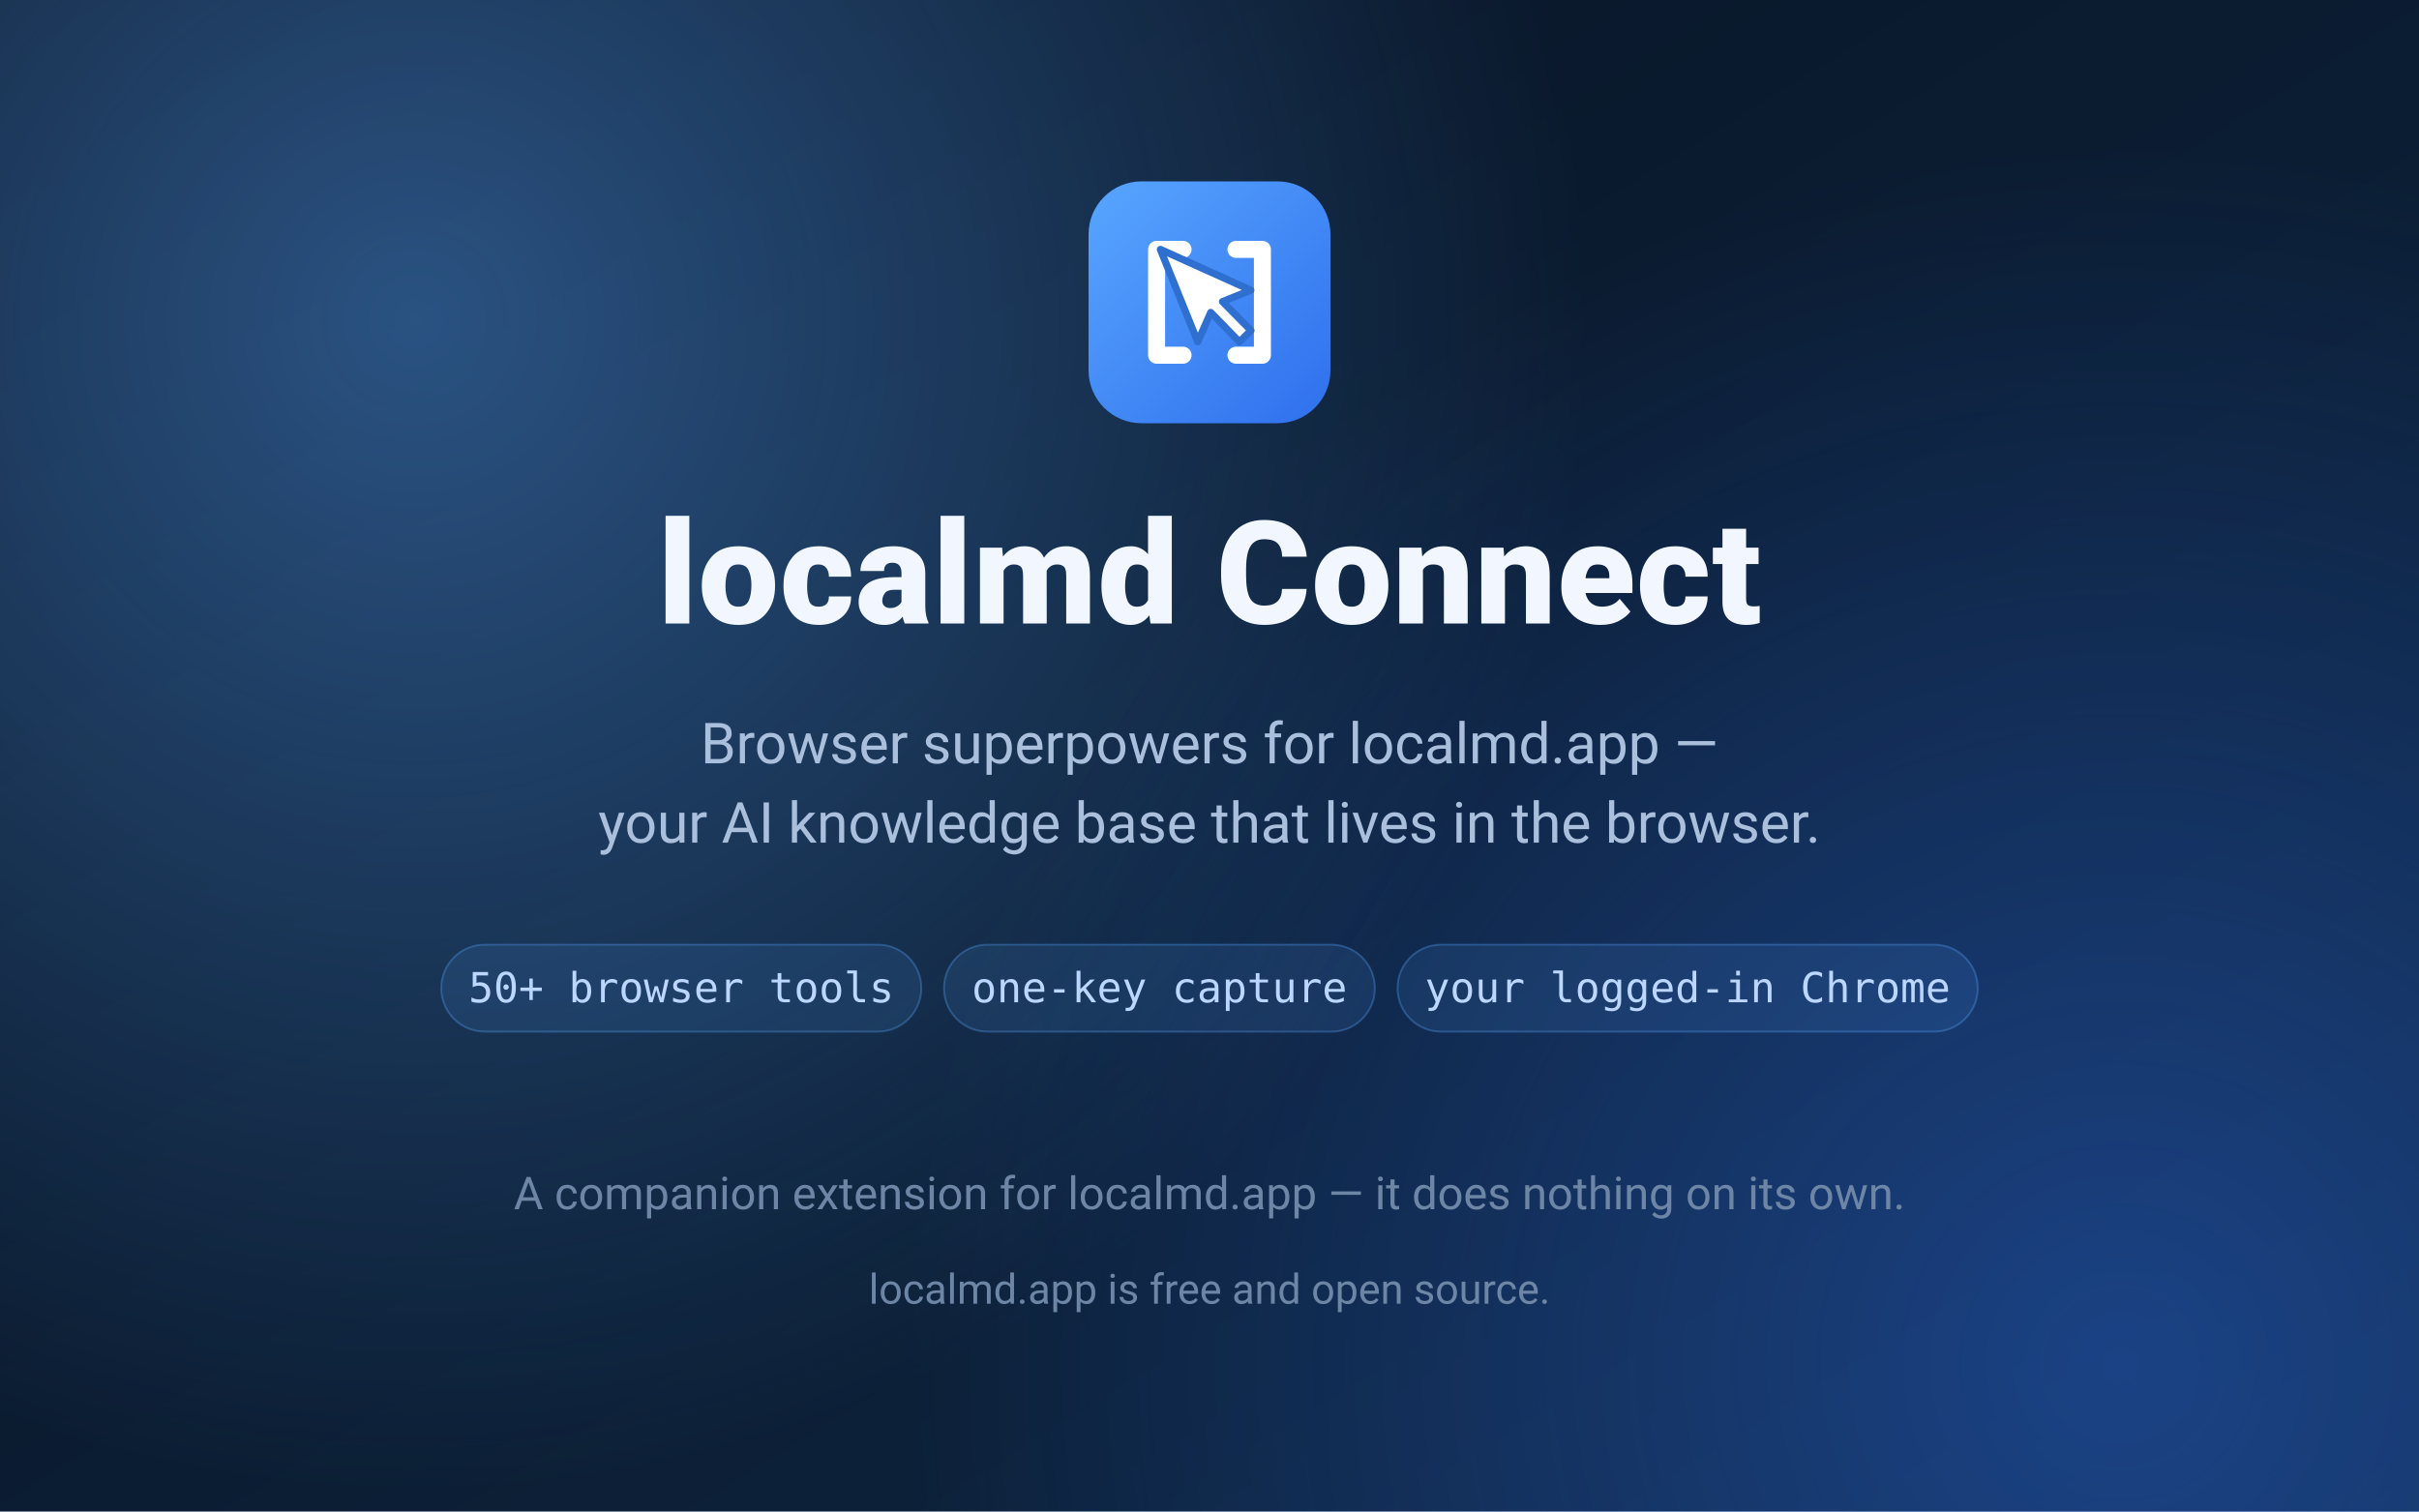
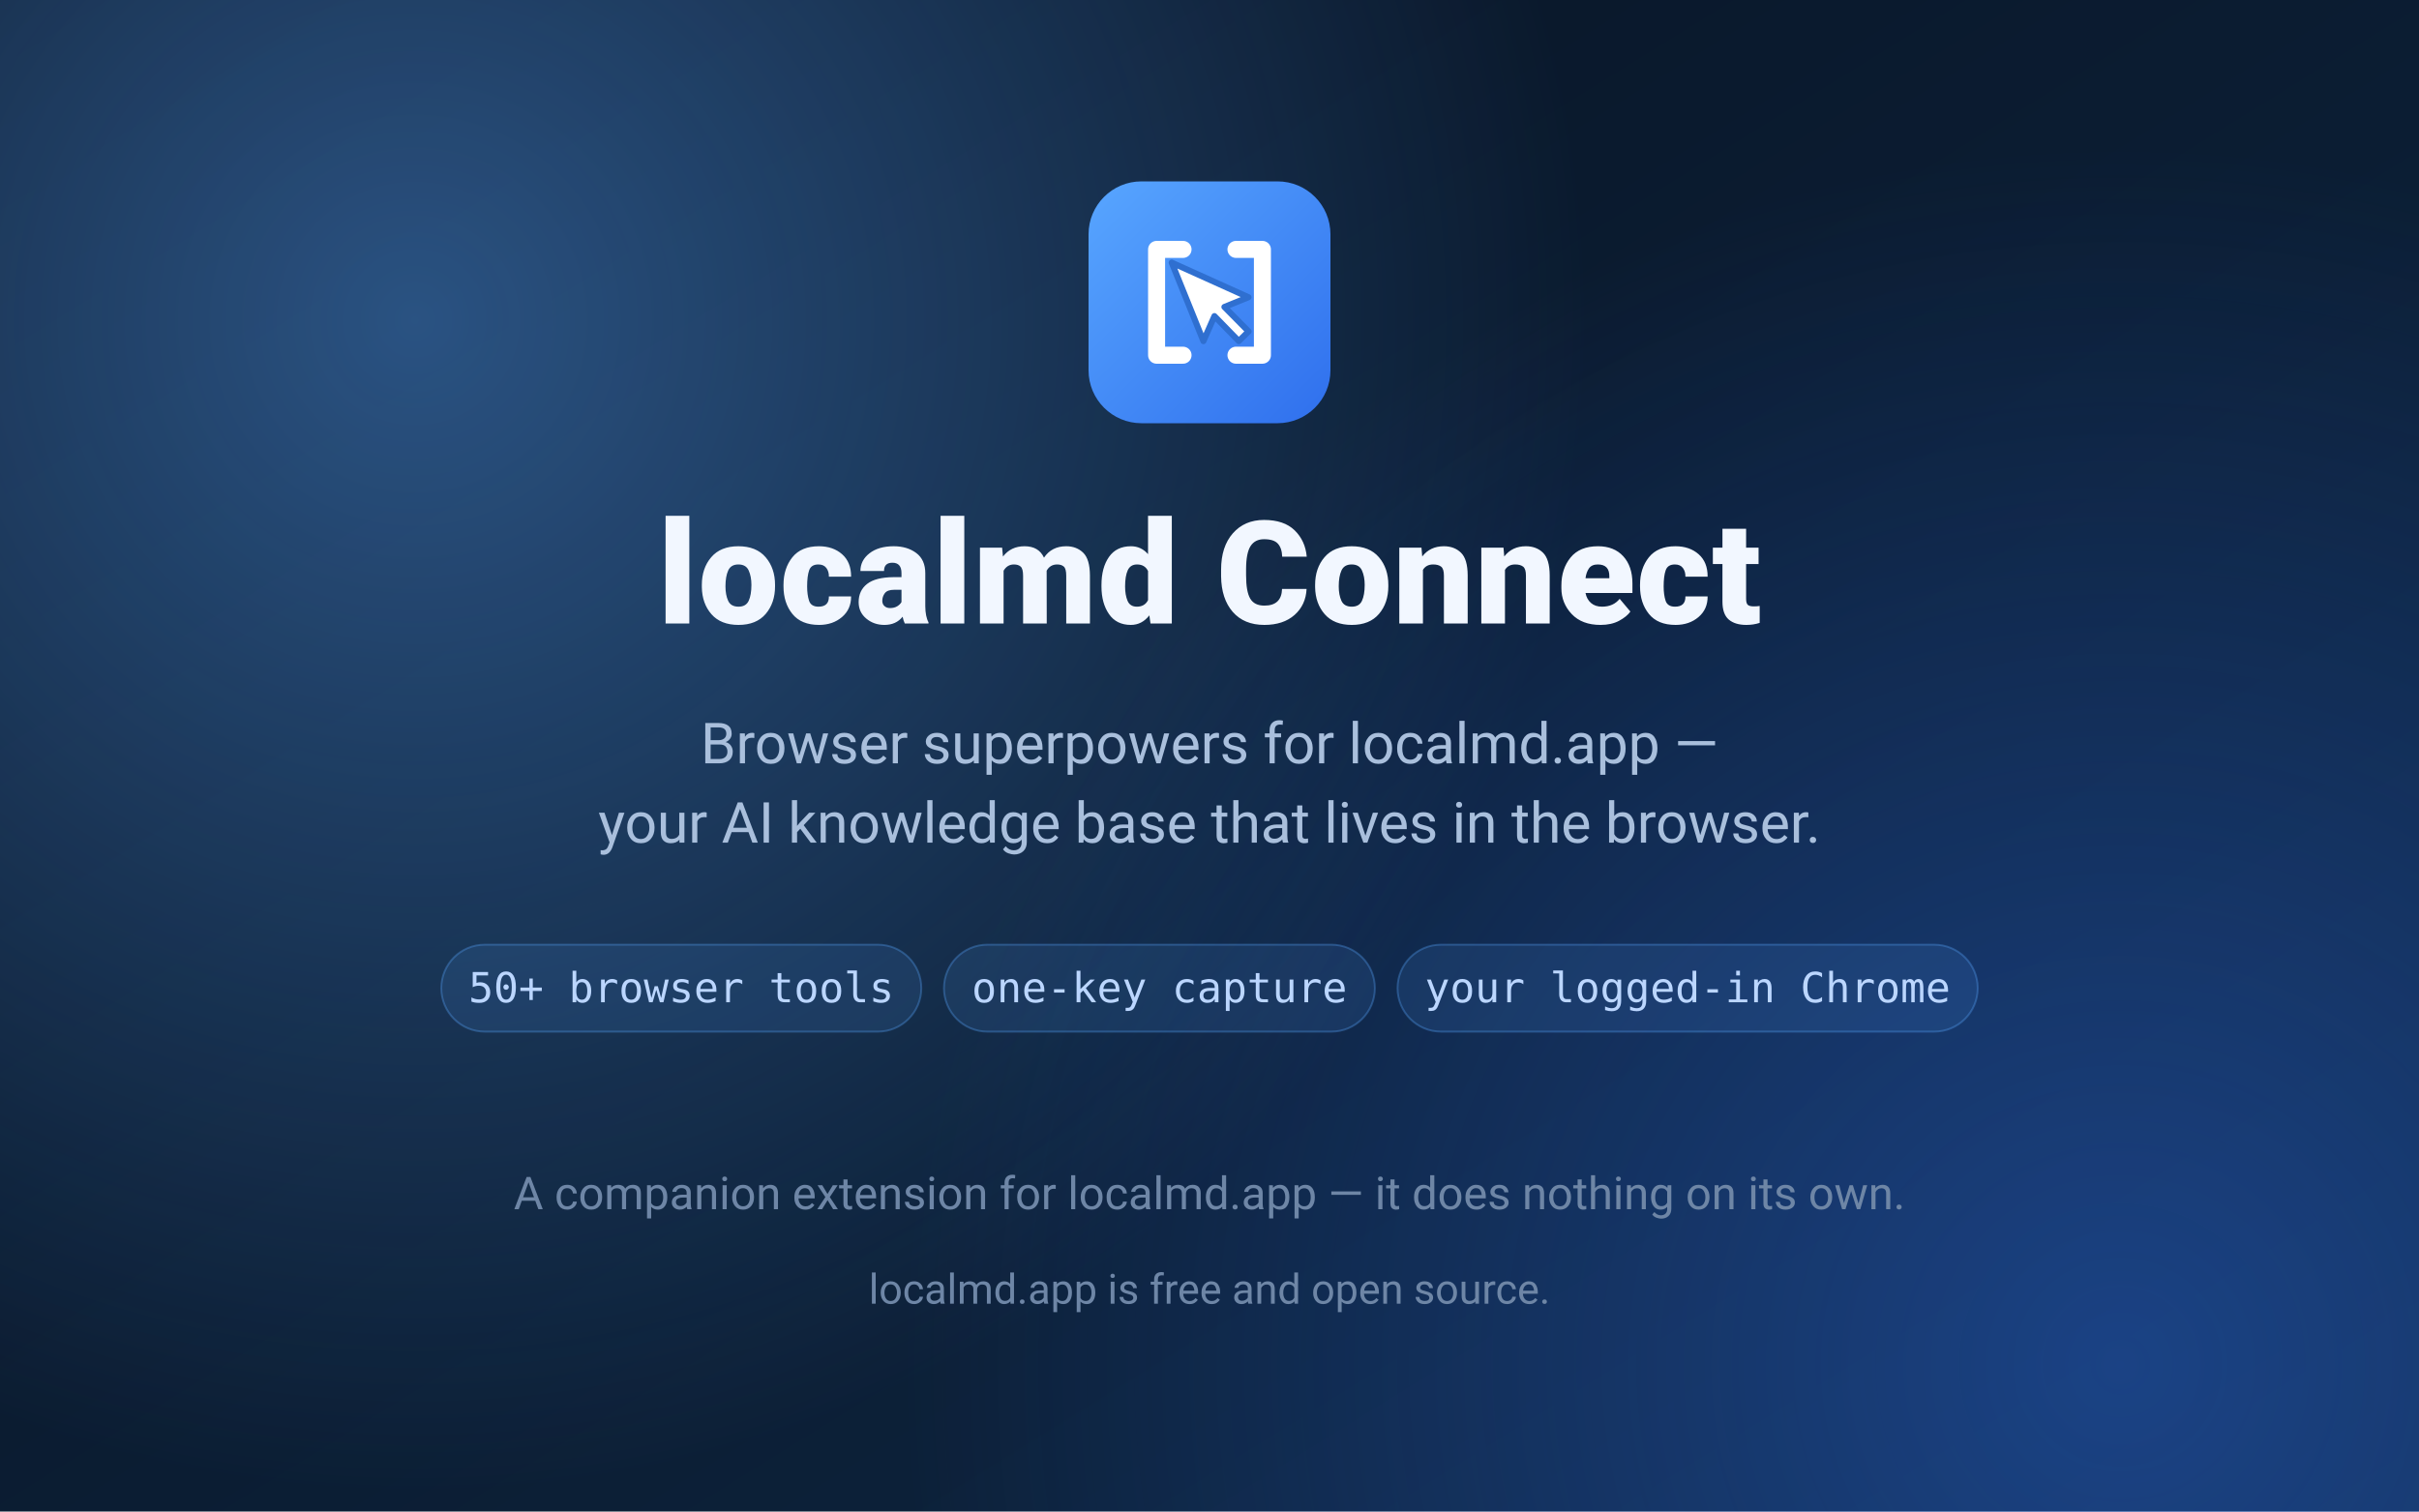
<svg xmlns="http://www.w3.org/2000/svg" width="1280" height="800" viewBox="0 0 1280 800">
  <defs>
    <linearGradient id="bg" x1="0" y1="0" x2="1" y2="1">
      <stop offset="0" stop-color="#081221" />
      <stop offset="1" stop-color="#0E2743" />
    </linearGradient>
    <linearGradient id="brand" x1="0" y1="0" x2="1" y2="1">
      <stop offset="0" stop-color="#58A6FF" />
      <stop offset="1" stop-color="#2F6FED" />
    </linearGradient>
    <radialGradient id="glowB" cx="0.5" cy="0.5" r="0.5">
      <stop offset="0" stop-color="#58A6FF" stop-opacity="0.42" />
      <stop offset="1" stop-color="#58A6FF" stop-opacity="0" />
    </radialGradient>
    <radialGradient id="glowD" cx="0.5" cy="0.5" r="0.5">
      <stop offset="0" stop-color="#2F6FED" stop-opacity="0.4" />
      <stop offset="1" stop-color="#2F6FED" stop-opacity="0" />
    </radialGradient>
  </defs>
  <rect width="1280" height="800" fill="url(#bg)" />
  <circle cx="220" cy="170" r="620" fill="url(#glowB)" />
  <circle cx="1120" cy="720" r="640" fill="url(#glowD)" />
  <g transform="translate(576 96) scale(1)">
    <rect width="128" height="128" rx="28" fill="url(#brand)" />
    <g fill="none" stroke="#fff" stroke-width="9" stroke-linecap="round" stroke-linejoin="round">
      <path d="M50 36H36v56h14" />
      <path d="M78 36h14v56H78" />
    </g>
-     <path d="M0 0 L0 16 L3.7 12.4 L6.2 18.5 L8.6 17.5 L6.1 11.5 L11 11.5 Z" transform="translate(38 36) rotate(-22) scale(3.3)" fill="#fff" stroke="#2f6fd0" stroke-width="1.15" stroke-linejoin="round" />
+     <path d="M0 0 L0 16 L3.7 12.4 L6.2 18.5 L8.6 17.5 L6.1 11.5 L11 11.5 Z" transform="translate(44 43) rotate(-22) scale(2.8)" fill="#fff" stroke="#2f6fd0" stroke-width="1.15" stroke-linejoin="round" />
  </g>
  <text x="640" y="330" font-family="-apple-system,'SF Pro Display','Segoe UI',Roboto,Helvetica,Arial,sans-serif" font-size="76" font-weight="800" fill="#F2F7FF" text-anchor="middle" letter-spacing="0.5" opacity="1">localmd Connect</text>
  <text x="640" y="404" font-family="-apple-system,'SF Pro Display','Segoe UI',Roboto,Helvetica,Arial,sans-serif" font-size="30" font-weight="400" fill="#A9BFDC" text-anchor="middle" letter-spacing="0" opacity="1">Browser superpowers for localmd.app —</text>
  <text x="640" y="446" font-family="-apple-system,'SF Pro Display','Segoe UI',Roboto,Helvetica,Arial,sans-serif" font-size="30" font-weight="400" fill="#A9BFDC" text-anchor="middle" letter-spacing="0" opacity="1">your AI knowledge base that lives in the browser.</text>
  <g transform="translate(233.5 0)">
    <g>
      <rect x="0" y="500" width="254" height="46" rx="23" fill="rgba(88,166,255,0.12)" stroke="rgba(88,166,255,0.32)" />
      <text x="127" y="530.48" font-family="ui-monospace,'SF Mono',Menlo,Consolas,monospace" font-size="22" font-weight="400" fill="#BBD6FF" text-anchor="middle" letter-spacing="0" opacity="1">50+ browser tools</text>
    </g>
    <g>
      <rect x="266" y="500" width="228" height="46" rx="23" fill="rgba(88,166,255,0.12)" stroke="rgba(88,166,255,0.32)" />
      <text x="380" y="530.48" font-family="ui-monospace,'SF Mono',Menlo,Consolas,monospace" font-size="22" font-weight="400" fill="#BBD6FF" text-anchor="middle" letter-spacing="0" opacity="1">one-key capture</text>
    </g>
    <g>
      <rect x="506" y="500" width="307" height="46" rx="23" fill="rgba(88,166,255,0.12)" stroke="rgba(88,166,255,0.32)" />
      <text x="659.5" y="530.48" font-family="ui-monospace,'SF Mono',Menlo,Consolas,monospace" font-size="22" font-weight="400" fill="#BBD6FF" text-anchor="middle" letter-spacing="0" opacity="1">your logged-in Chrome</text>
    </g>
  </g>
  <text x="640" y="640" font-family="-apple-system,'SF Pro Display','Segoe UI',Roboto,Helvetica,Arial,sans-serif" font-size="24" font-weight="400" fill="#6E86A6" text-anchor="middle" letter-spacing="0" opacity="1">A companion extension for localmd.app — it does nothing on its own.</text>
  <text x="640" y="690" font-family="-apple-system,'SF Pro Display','Segoe UI',Roboto,Helvetica,Arial,sans-serif" font-size="22" font-weight="400" fill="#6E86A6" text-anchor="middle" letter-spacing="0" opacity="1">localmd.app is free and open source.</text>
</svg>
